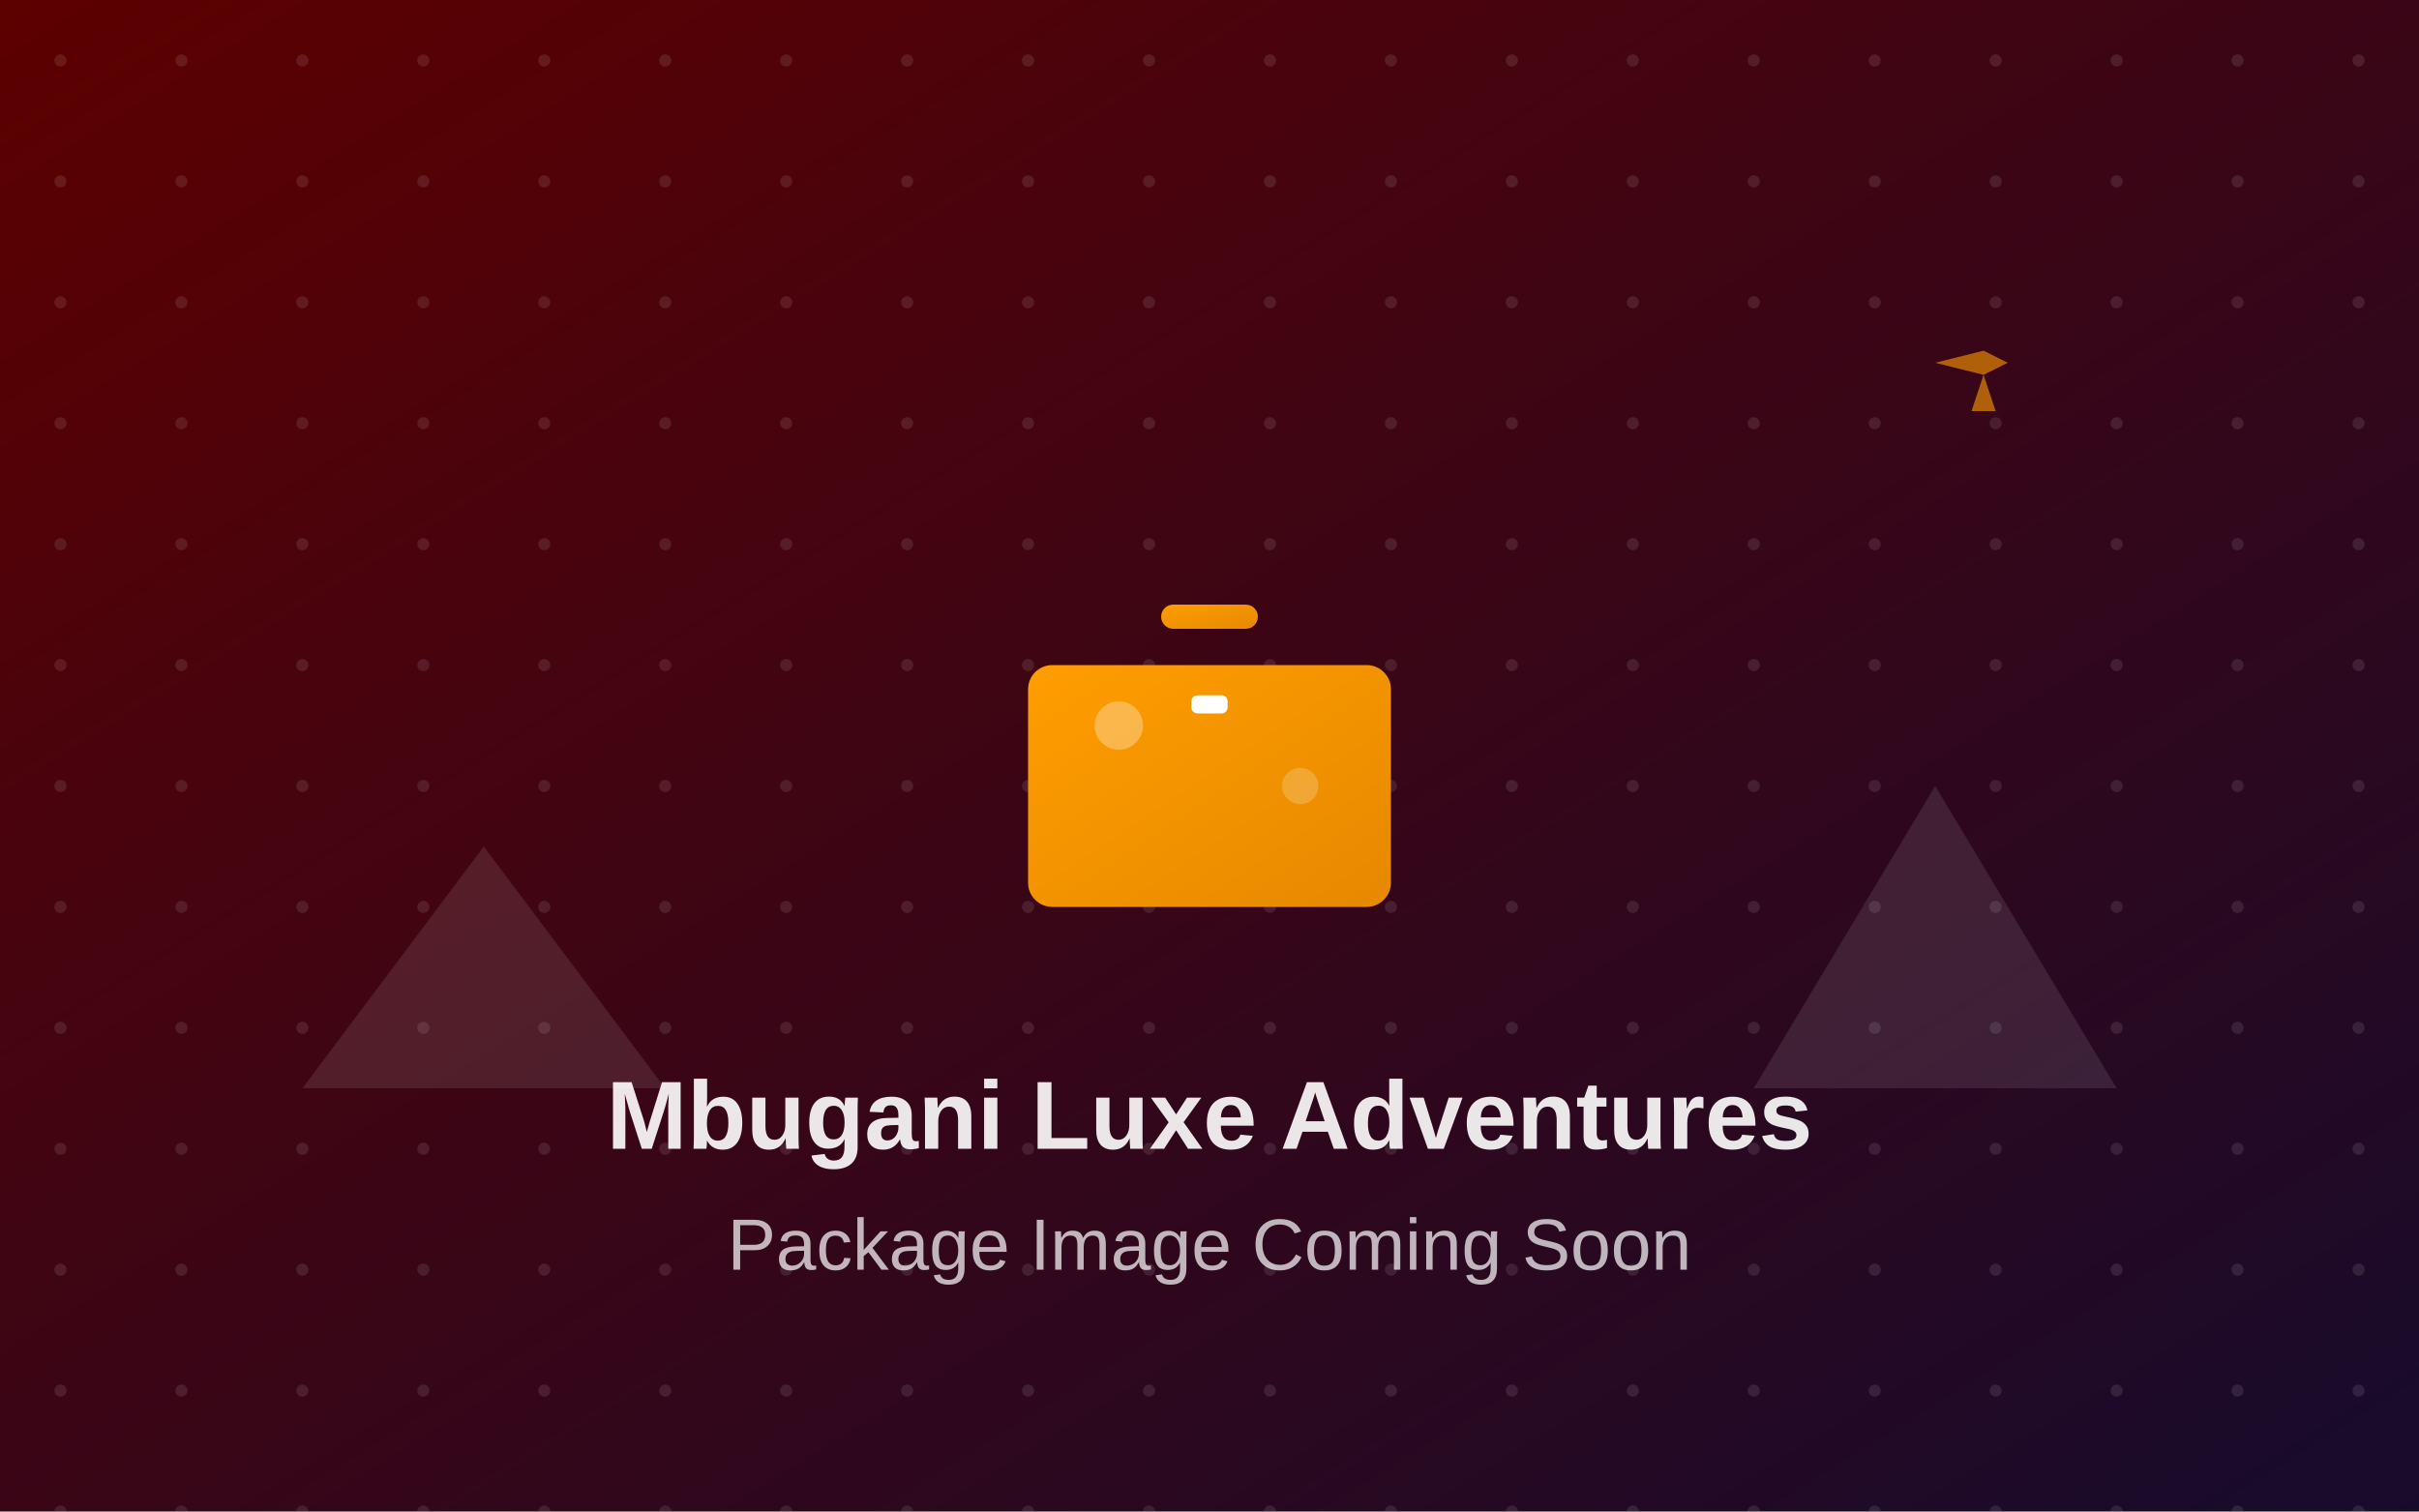
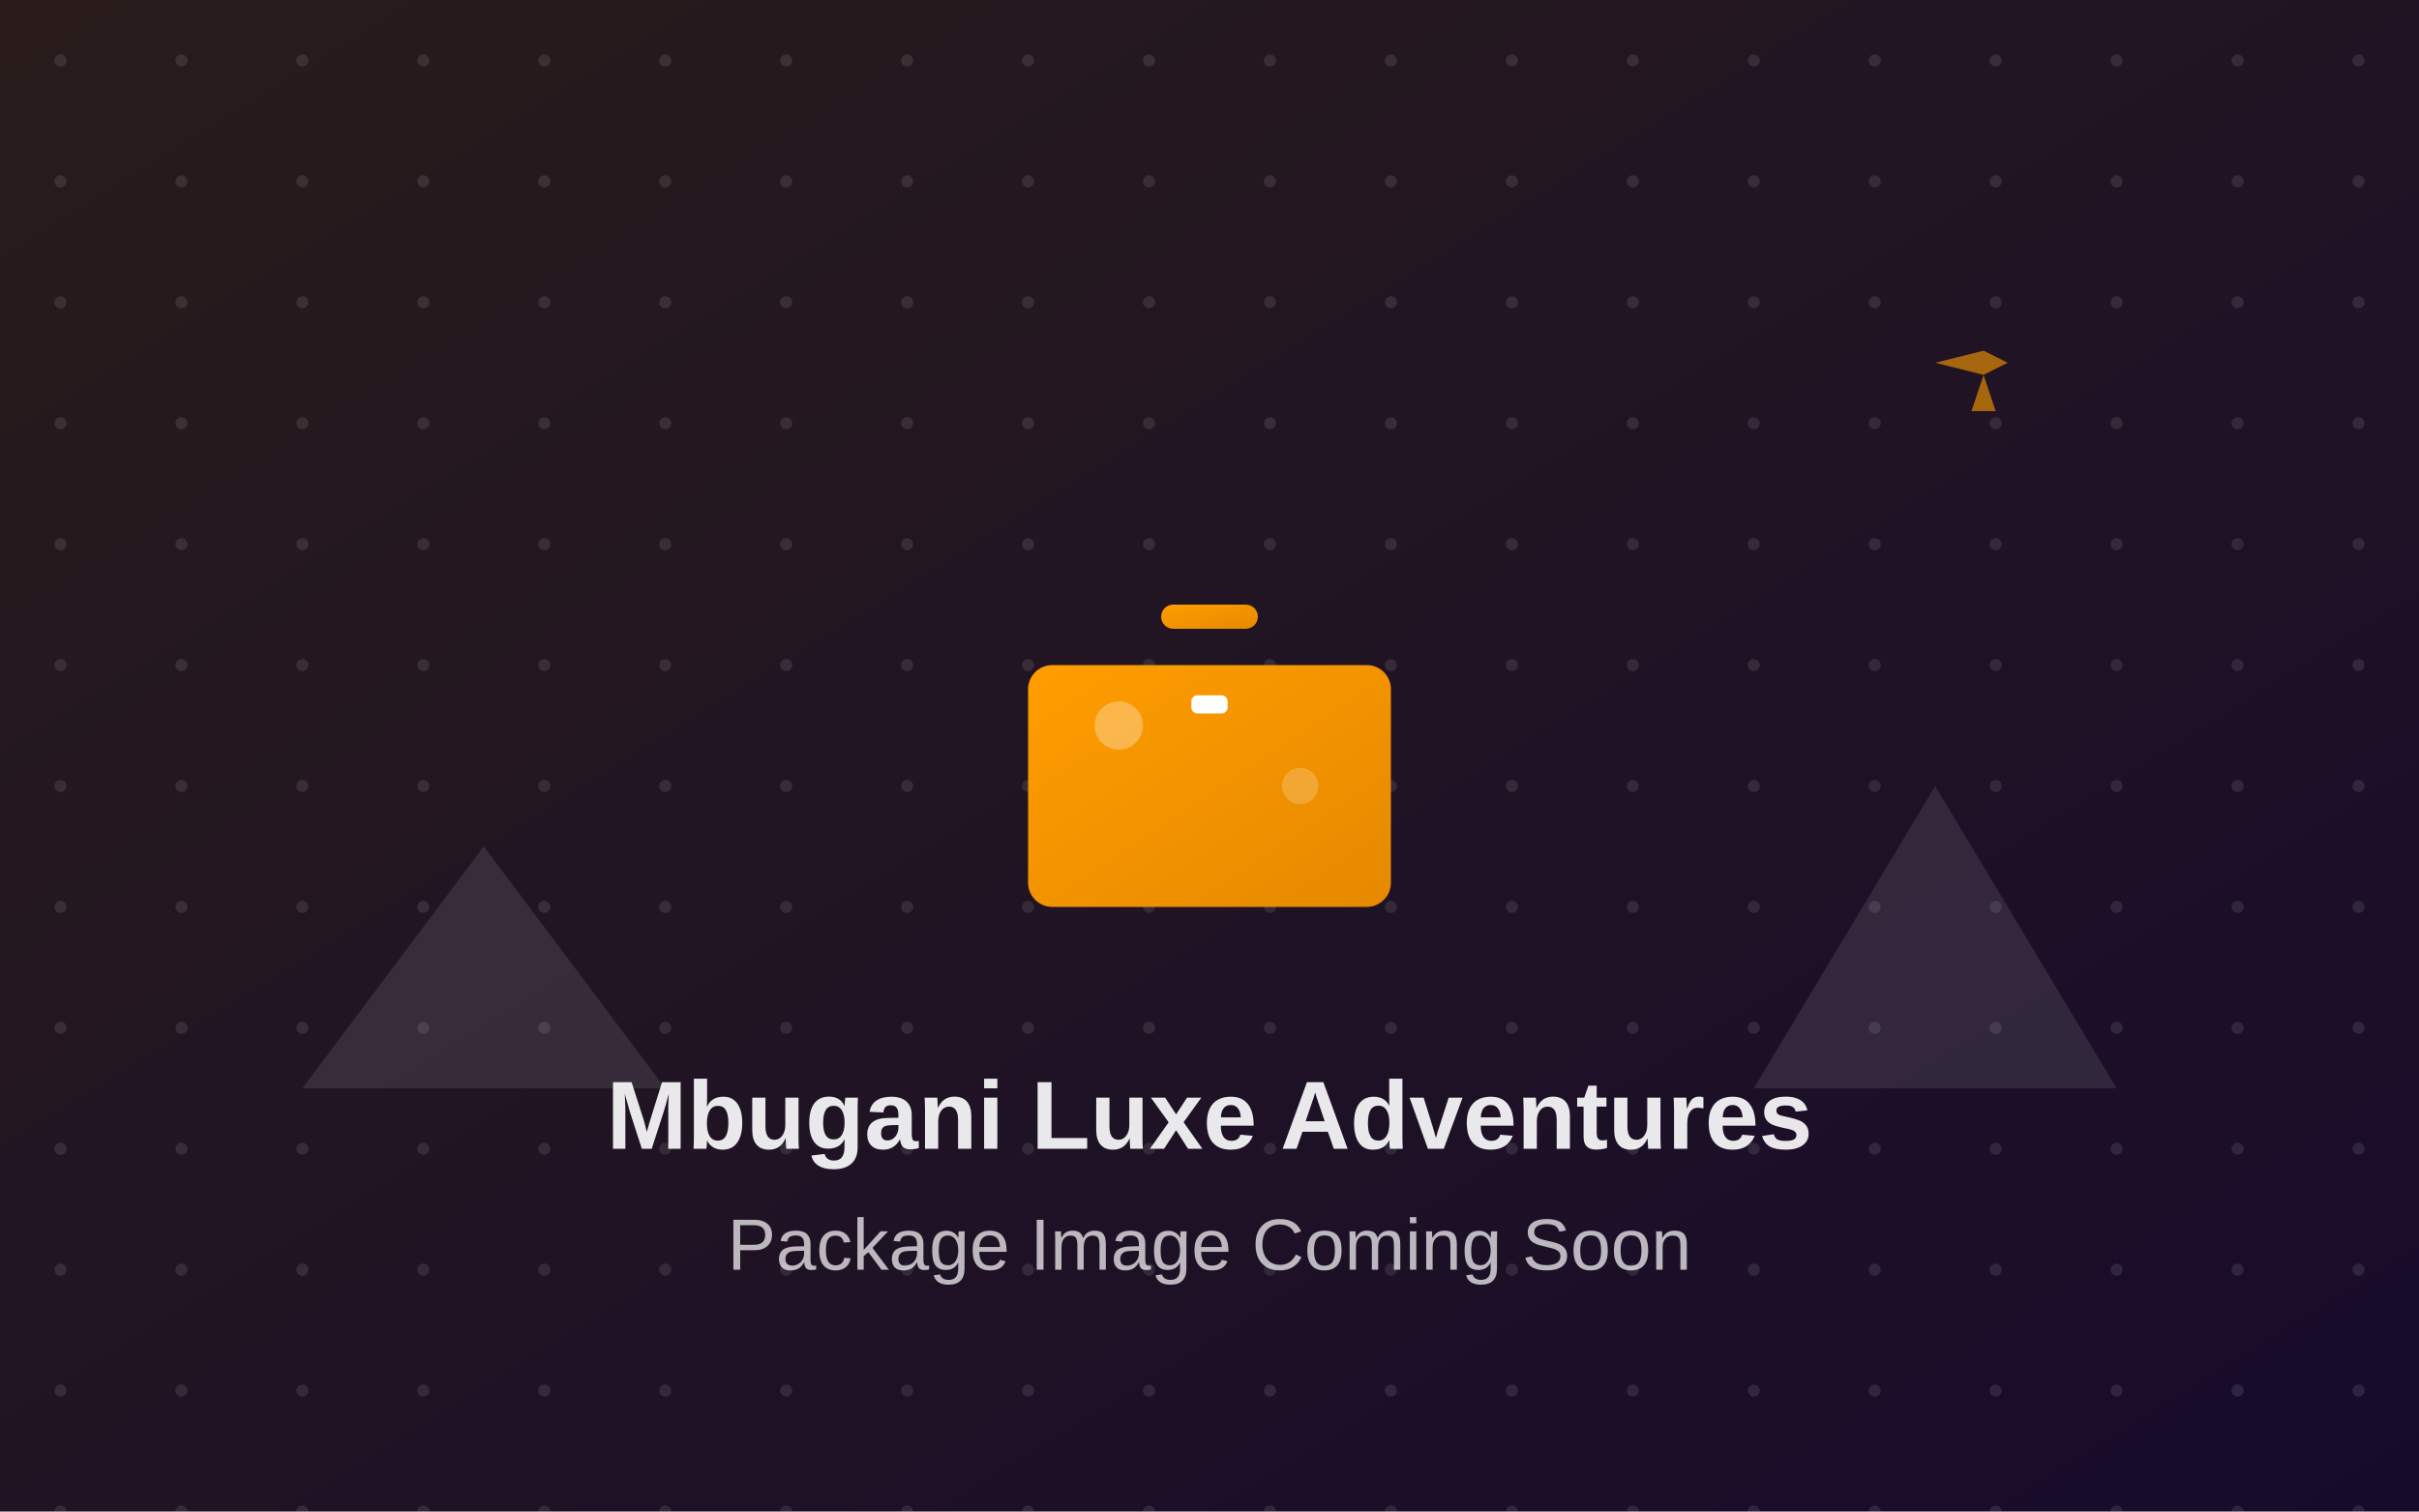
<svg xmlns="http://www.w3.org/2000/svg" width="400" height="250" viewBox="0 0 400 250">
  <defs>
    <linearGradient id="bgGradient" x1="0%" y1="0%" x2="100%" y2="100%">
-       <stop offset="0%" style="stop-color:#5d0000;stop-opacity:1" />
+       <stop offset="0%" style="stop-color:#291c1b;stop-opacity:1" />
      <stop offset="100%" style="stop-color:#170b2c;stop-opacity:1" />
    </linearGradient>
    <linearGradient id="iconGradient" x1="0%" y1="0%" x2="100%" y2="100%">
      <stop offset="0%" style="stop-color:#ff9d00;stop-opacity:1" />
      <stop offset="100%" style="stop-color:#e68900;stop-opacity:1" />
    </linearGradient>
  </defs>
  <rect width="400" height="250" fill="url(#bgGradient)" />
  <pattern id="dots" x="0" y="0" width="20" height="20" patternUnits="userSpaceOnUse">
    <circle cx="10" cy="10" r="1" fill="rgba(255,255,255,0.1)" />
  </pattern>
  <rect width="400" height="250" fill="url(#dots)" />
  <g transform="translate(200, 125)">
    <rect x="-30" y="-15" width="60" height="40" rx="4" fill="url(#iconGradient)" />
    <rect x="-8" y="-25" width="16" height="4" rx="2" fill="url(#iconGradient)" />
    <rect x="-3" y="-10" width="6" height="3" rx="1" fill="#ffffff" />
    <circle cx="-15" cy="-5" r="4" fill="rgba(255,255,255,0.3)" />
    <circle cx="15" cy="5" r="3" fill="rgba(255,255,255,0.2)" />
  </g>
  <polygon points="50,180 80,140 110,180" fill="rgba(255,255,255,0.1)" />
  <polygon points="290,180 320,130 350,180" fill="rgba(255,255,255,0.1)" />
  <g transform="translate(320, 60)">
    <path d="M0,0 L8,2 L12,0 L8,-2 Z M8,2 L6,8 L10,8 Z" fill="rgba(255,157,0,0.6)" />
  </g>
  <text x="200" y="190" text-anchor="middle" fill="rgba(255,255,255,0.9)" font-family="Arial, sans-serif" font-size="16" font-weight="600">
    Mbugani Luxe Adventures
  </text>
  <text x="200" y="210" text-anchor="middle" fill="rgba(255,255,255,0.7)" font-family="Arial, sans-serif" font-size="12">
    Package Image Coming Soon
  </text>
</svg>
